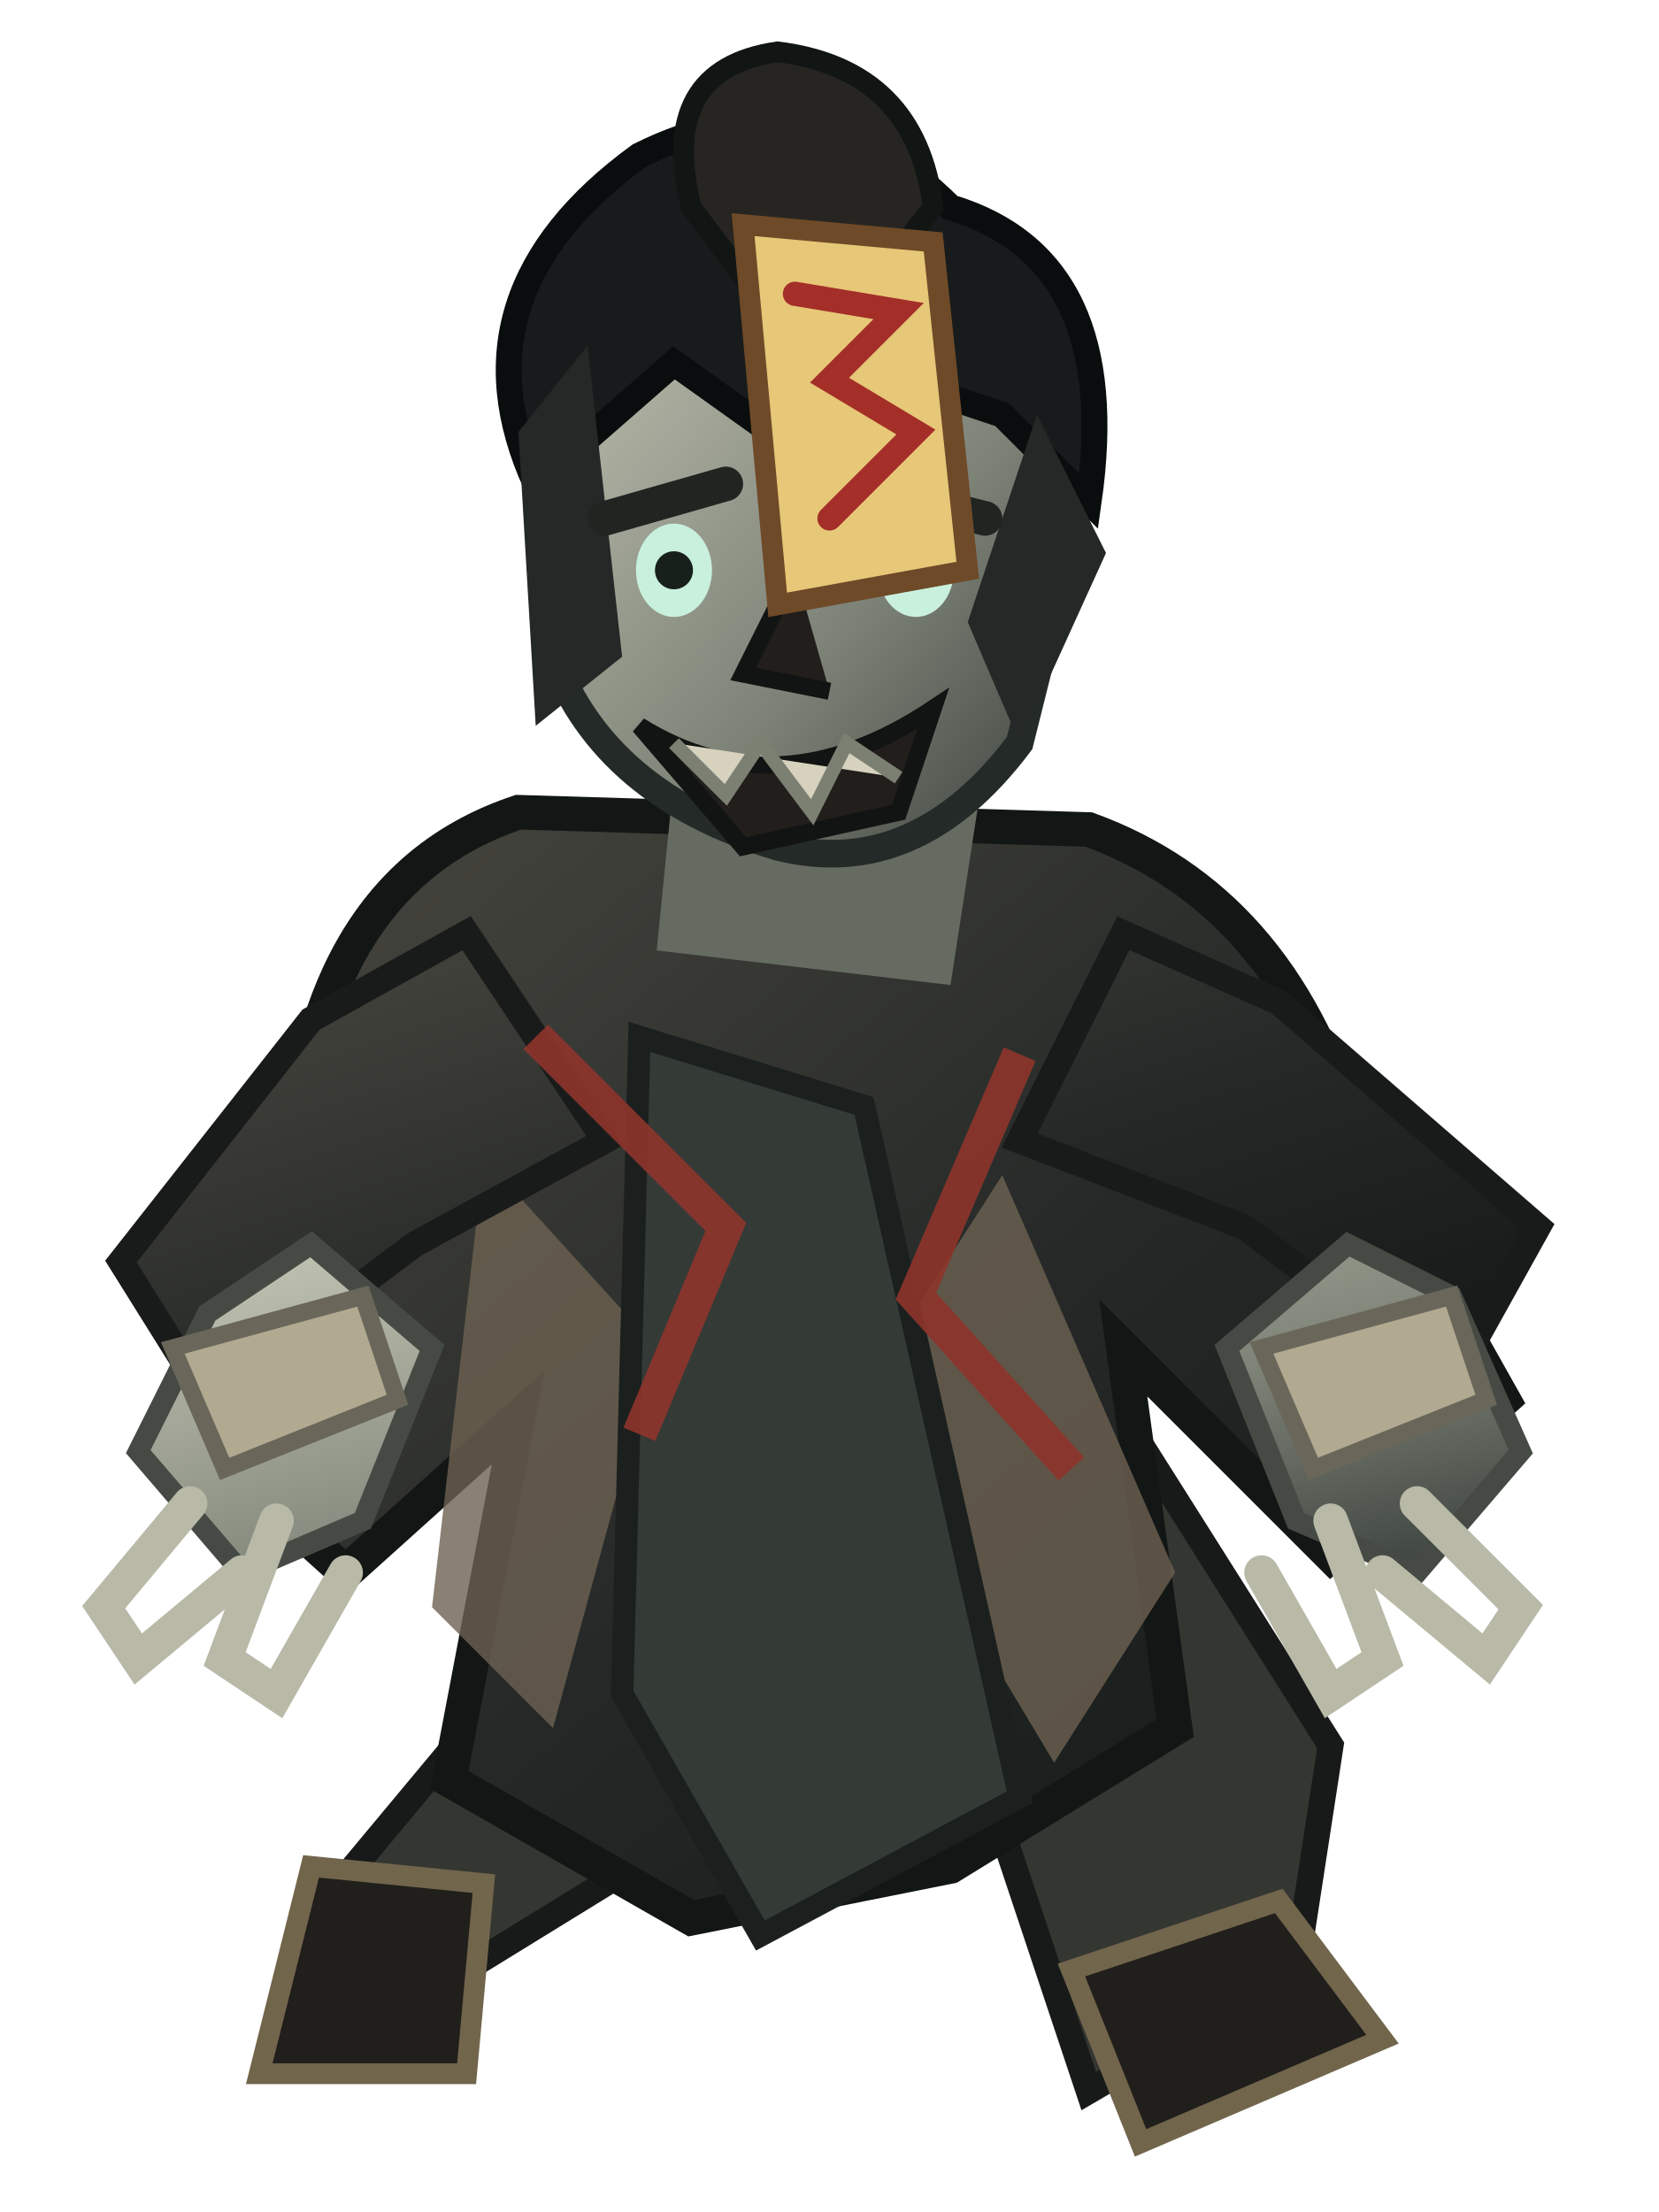
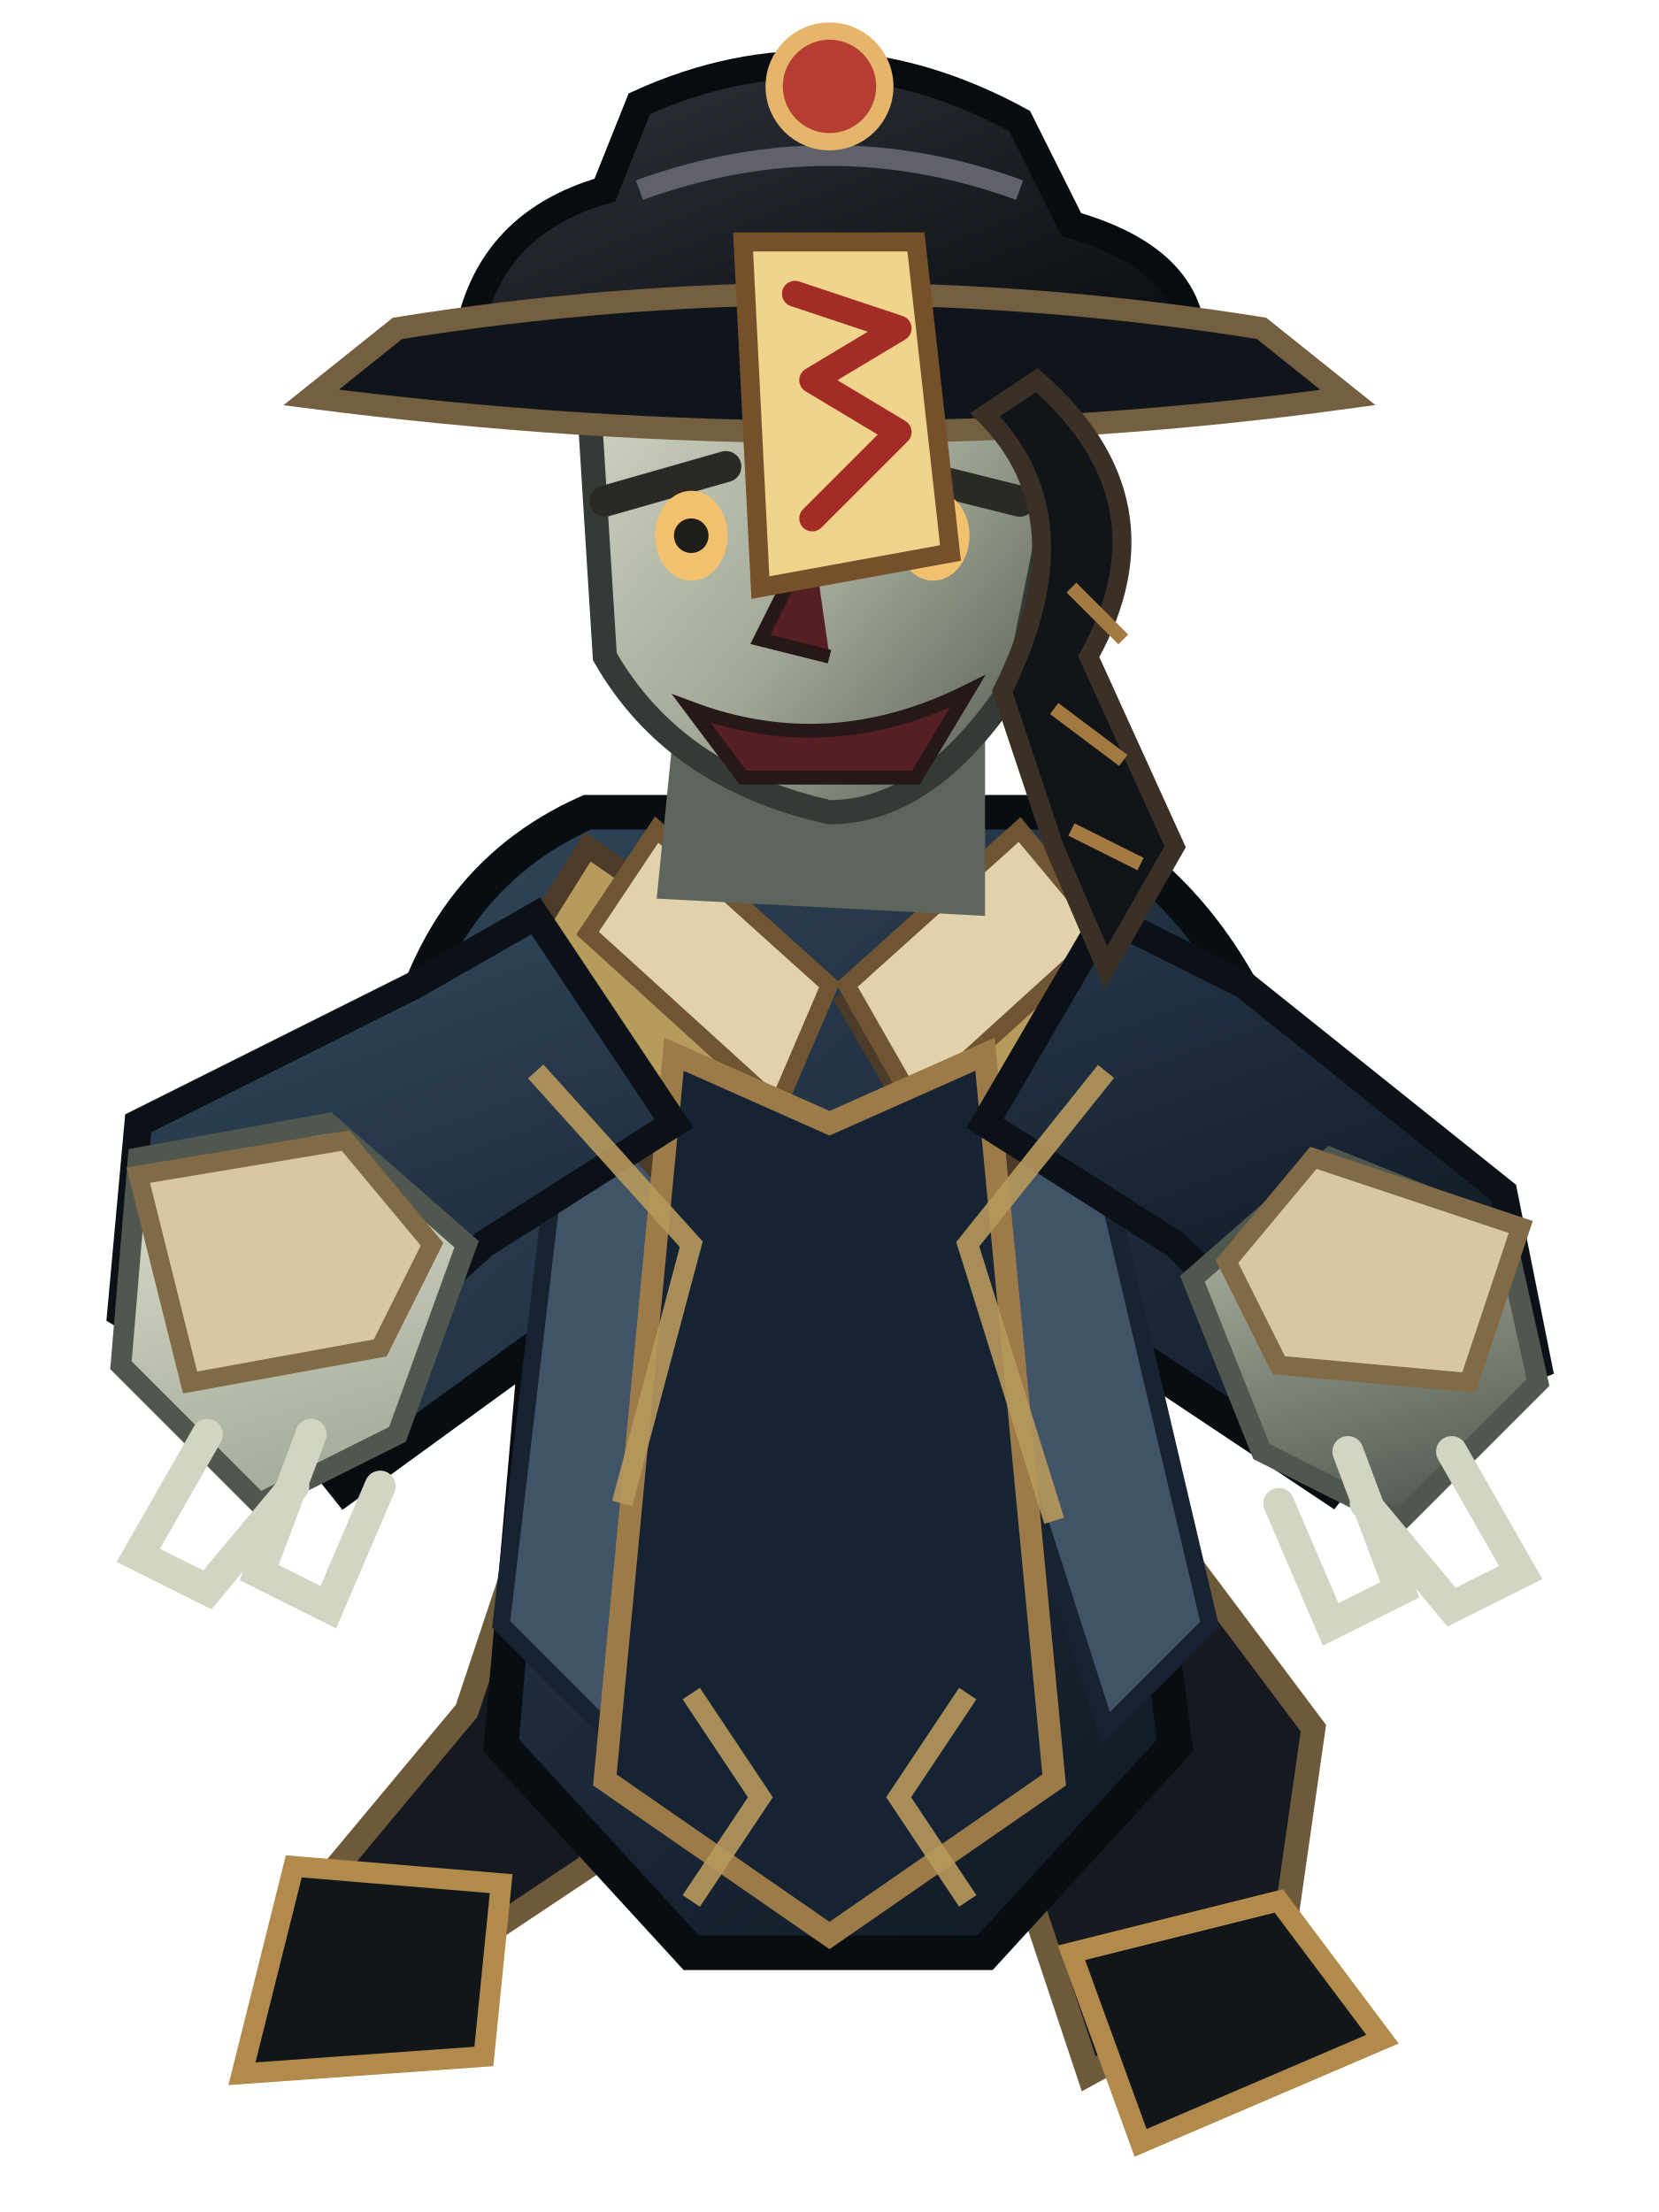
<svg xmlns="http://www.w3.org/2000/svg" width="96" height="128" viewBox="0 0 96 128">
  <defs>
    <linearGradient id="skin" x1="0" y1="0" x2="1" y2="1">
-       <stop stop-color="#c7c9b7" />
-       <stop offset=".6" stop-color="#7d8277" />
-       <stop offset="1" stop-color="#373d39" />
+       <stop stop-color="#e0e2d0" />
+       <stop offset=".55" stop-color="#a2a997" />
+       <stop offset="1" stop-color="#4b514b" />
    </linearGradient>
    <linearGradient id="robe" x1="0" y1="0" x2="1" y2="1">
-       <stop stop-color="#4a4941" />
-       <stop offset=".55" stop-color="#252827" />
-       <stop offset="1" stop-color="#111615" />
+       <stop stop-color="#344b60" />
+       <stop offset=".52" stop-color="#1d2b3b" />
+       <stop offset="1" stop-color="#0b111a" />
+     </linearGradient>
+     <linearGradient id="hat" x1="0" y1="0" x2="1" y2="1">
+       <stop stop-color="#30343a" />
+       <stop offset="1" stop-color="#090d12" />
    </linearGradient>
  </defs>
-   <path d="M30 83 L43 88 L35 109 L22 117 L18 111 L28 99Z M53 85 L65 82 L77 101 L75 114 L63 121 L57 103Z" fill="#343631" stroke="#171a18" stroke-width="1.5" />
-   <path d="M18 108 L28 109 L27 120 L15 120Z M62 114 L74 110 L80 118 L66 124Z" fill="#211f1b" stroke="#71654c" stroke-width="1.2" />
-   <path d="M30 47 Q18 51 17 68 L10 82 L20 91 L30 82 L26 103 L40 111 L55 108 L68 100 L65 78 L77 90 L87 81 L78 65 Q74 52 63 48Z" fill="url(#robe)" stroke="#121615" stroke-width="2" />
-   <path d="M28 67 L38 78 L32 100 L25 93Z M58 68 L49 82 L61 102 L68 91Z" fill="#6d6251" opacity=".8" />
-   <path d="M37 60 L50 64 L59 104 L44 112 L36 98Z" fill="#343a36" stroke="#1b201e" stroke-width="1.3" />
-   <path d="M27 54 L18 59 L7 73 L12 81 L24 72 L35 66Z M65 54 L74 58 L89 71 L84 80 L72 71 L59 66Z" fill="url(#robe)" stroke="#181b19" stroke-width="1.5" />
-   <path d="M12 76 L18 72 L25 78 L21 88 L14 91 L8 84Z M84 75 L78 72 L71 78 L75 88 L82 91 L88 84Z" fill="url(#skin)" stroke="#454b44" stroke-width="1.2" />
-   <path d="M10 78 L21 75 L23 81 L13 85Z M73 78 L84 75 L86 81 L76 85Z" fill="#b2a991" stroke="#6a675a" stroke-width="1" />
-   <path d="M11 87 L6 93 L8 96 L14 91 M16 88 L13 96 L16 98 L20 91 M82 87 L88 93 L86 96 L80 91 M77 88 L80 96 L77 98 L73 91" fill="none" stroke="#b8b9a7" stroke-width="2" stroke-linecap="round" />
-   <path d="M39 45 L38 55 L55 57 L57 44Z" fill="#656b61" />
-   <path d="M31 23 Q34 12 47 13 Q60 14 63 27 L59 43 Q53 51 45 49 Q35 46 32 38Z" fill="url(#skin)" stroke="#242a27" stroke-width="1.6" />
-   <path d="M31 28 Q26 17 37 9 Q47 4 55 12 Q65 15 63 29 L58 24 L52 22 L46 26 L39 21Z" fill="#171b1b" stroke="#090d0d" stroke-width="1.5" />
-   <path d="M40 12 Q38 4 45 3 Q53 4 54 12 L50 17 L43 16Z" fill="#272521" stroke="#111615" stroke-width="1.2" />
-   <path d="M30 25 L34 20 L36 38 L31 42Z M60 24 L64 32 L59 43 L56 36Z" fill="#242826" />
-   <path d="M35 30 L42 28 M49 28 L57 30" stroke="#202522" stroke-width="2" stroke-linecap="round" />
-   <ellipse cx="39" cy="33" rx="2.2" ry="2.7" fill="#c8f0dd" />
-   <ellipse cx="53" cy="33" rx="2.2" ry="2.7" fill="#c8f0dd" />
-   <circle cx="39" cy="33" r="1.1" fill="#18201c" />
-   <circle cx="53" cy="33" r="1.1" fill="#18201c" />
-   <path d="M46 33 L43 39 L48 40 M37 42 Q45 47 54 41 L52 47 L43 49Z" fill="#211e1b" stroke="#111412" stroke-width="1" />
-   <path d="M39 43 L42 46 L44 43 L47 47 L49 43 L52 45" fill="#d6d2bd" stroke="#7c8073" stroke-width=".8" />
-   <path d="M43 13 L54 14 L56 33 L45 35Z" fill="#e7c778" stroke="#6e4a28" stroke-width="1.2" />
-   <path d="M46 17 L52 18 L48 22 L53 25 L48 30" fill="none" stroke="#a32f28" stroke-width="1.4" stroke-linecap="round" />
-   <path d="M31 60 L42 71 L37 83 M59 61 L53 75 L62 85" fill="none" stroke="#8e342b" stroke-width="2" opacity=".9" />
+   <path d="M31 87 L43 90 L34 108 L22 116 L17 111 L27 99Z M52 88 L64 84 L76 100 L74 114 L63 120 L57 102Z" fill="#151a20" stroke="#6c5a3b" stroke-width="1.4" />
+   <path d="M17 108 L29 109 L28 119 L14 120Z M62 113 L74 110 L80 118 L66 124Z" fill="#11161b" stroke="#b28a4b" stroke-width="1.2" />
+   <path d="M34 47 Q25 51 23 62 L12 76 L20 86 L31 78 L29 101 L40 113 L57 113 L68 101 L65 78 L77 86 L85 76 L74 62 Q70 51 61 47Z" fill="url(#robe)" stroke="#080d12" stroke-width="2" />
+   <path d="M33 60 L41 72 L35 100 L29 94Z M62 60 L55 72 L64 100 L70 94Z" fill="#405367" stroke="#172331" stroke-width="1" />
+   <path d="M34 49 L47 58 L40 70 L29 57Z M62 49 L49 58 L56 70 L68 57Z" fill="#b89a5d" stroke="#4d3b29" stroke-width="1.2" />
+   <path d="M38 48 L48 57 L45 64 L34 54Z M59 48 L49 57 L53 64 L64 54Z" fill="#e1d1ad" stroke="#705533" stroke-width="1" />
+   <path d="M39 61 L48 65 L57 61 L61 103 L48 112 L35 103Z" fill="#152333" stroke="#9c7b48" stroke-width="1.3" />
+   <path d="M31 53 L24 57 L8 65 L7 76 L17 82 L28 72 L39 65Z M64 53 L72 57 L87 69 L89 79 L79 83 L68 72 L57 65Z" fill="url(#robe)" stroke="#0b1117" stroke-width="1.6" />
+   <path d="M8 67 L19 65 L27 72 L23 83 L15 87 L7 79Z M87 71 L77 67 L69 74 L73 84 L81 88 L89 80Z" fill="url(#skin)" stroke="#50574f" stroke-width="1.2" />
+   <path d="M8 68 L20 66 L25 72 L22 78 L11 80Z M71 73 L76 67 L88 71 L85 80 L74 79Z" fill="#d7c7a3" stroke="#816a46" stroke-width="1.1" />
+   <path d="M12 83 L8 90 L12 92 L17 86 M18 83 L15 91 L19 93 L22 86 M84 84 L88 91 L84 93 L79 87 M78 84 L81 92 L77 94 L74 87" fill="none" stroke="#d4d4c3" stroke-width="1.8" stroke-linecap="round" />
+   <path d="M39 42 L38 52 L57 53 L57 42Z" fill="#5e655c" />
+   <path d="M34 22 Q36 13 48 13 Q60 14 62 24 L59 39 Q54 47 48 47 Q39 45 35 38Z" fill="url(#skin)" stroke="#343a35" stroke-width="1.4" />
+   <path d="M35 29 L42 27 M51 27 L59 29" stroke="#2b2926" stroke-width="1.8" stroke-linecap="round" />
+   <ellipse cx="40" cy="31" rx="2.1" ry="2.6" fill="#f2c16d" />
+   <ellipse cx="54" cy="31" rx="2.1" ry="2.6" fill="#f2c16d" />
+   <circle cx="40" cy="31" r="1" fill="#201e1a" />
+   <circle cx="54" cy="31" r="1" fill="#201e1a" />
+   <path d="M47 31 L44 37 L48 38 M40 41 Q48 44 56 40 L53 45 L43 45Z" fill="#551f23" stroke="#261719" stroke-width=".8" />
+   <path d="M27 20 Q28 13 35 11 L37 6 Q48 1 59 7 L62 13 Q69 15 69 20 L27 20Z" fill="url(#hat)" stroke="#080b0f" stroke-width="1.6" />
+   <path d="M23 19 Q48 15 73 19 L78 23 Q49 27 18 23Z" fill="#10151c" stroke="#746041" stroke-width="1.3" />
+   <path d="M37 11 Q48 7 59 11" fill="none" stroke="#60616a" stroke-width="1.2" />
+   <circle cx="48" cy="5" r="3.2" fill="#b63d32" stroke="#e5b56b" stroke-width="1" />
+   <path d="M60 22 Q68 29 63 38 L68 49 L64 56 L61 49 L58 40 Q63 30 57 24Z" fill="#111419" stroke="#3b3025" stroke-width="1.1" />
+   <path d="M62 34 L65 37 M61 41 L65 44 M62 48 L66 50" stroke="#a27a42" stroke-width=".8" />
+   <path d="M43 14 L53 14 L55 32 L44 34Z" fill="#f1d48b" stroke="#76502b" stroke-width="1.1" />
+   <path d="M46 17 L52 19 L47 22 L52 25 L47 30" fill="none" stroke="#a32c27" stroke-width="1.5" stroke-linecap="round" stroke-linejoin="round" />
+   <path d="M31 62 L40 72 L36 87 M64 62 L56 72 L61 88 M40 98 L44 104 L40 110 M56 98 L52 104 L56 110" fill="none" stroke="#b8995c" stroke-width="1.2" opacity=".9" />
</svg>
